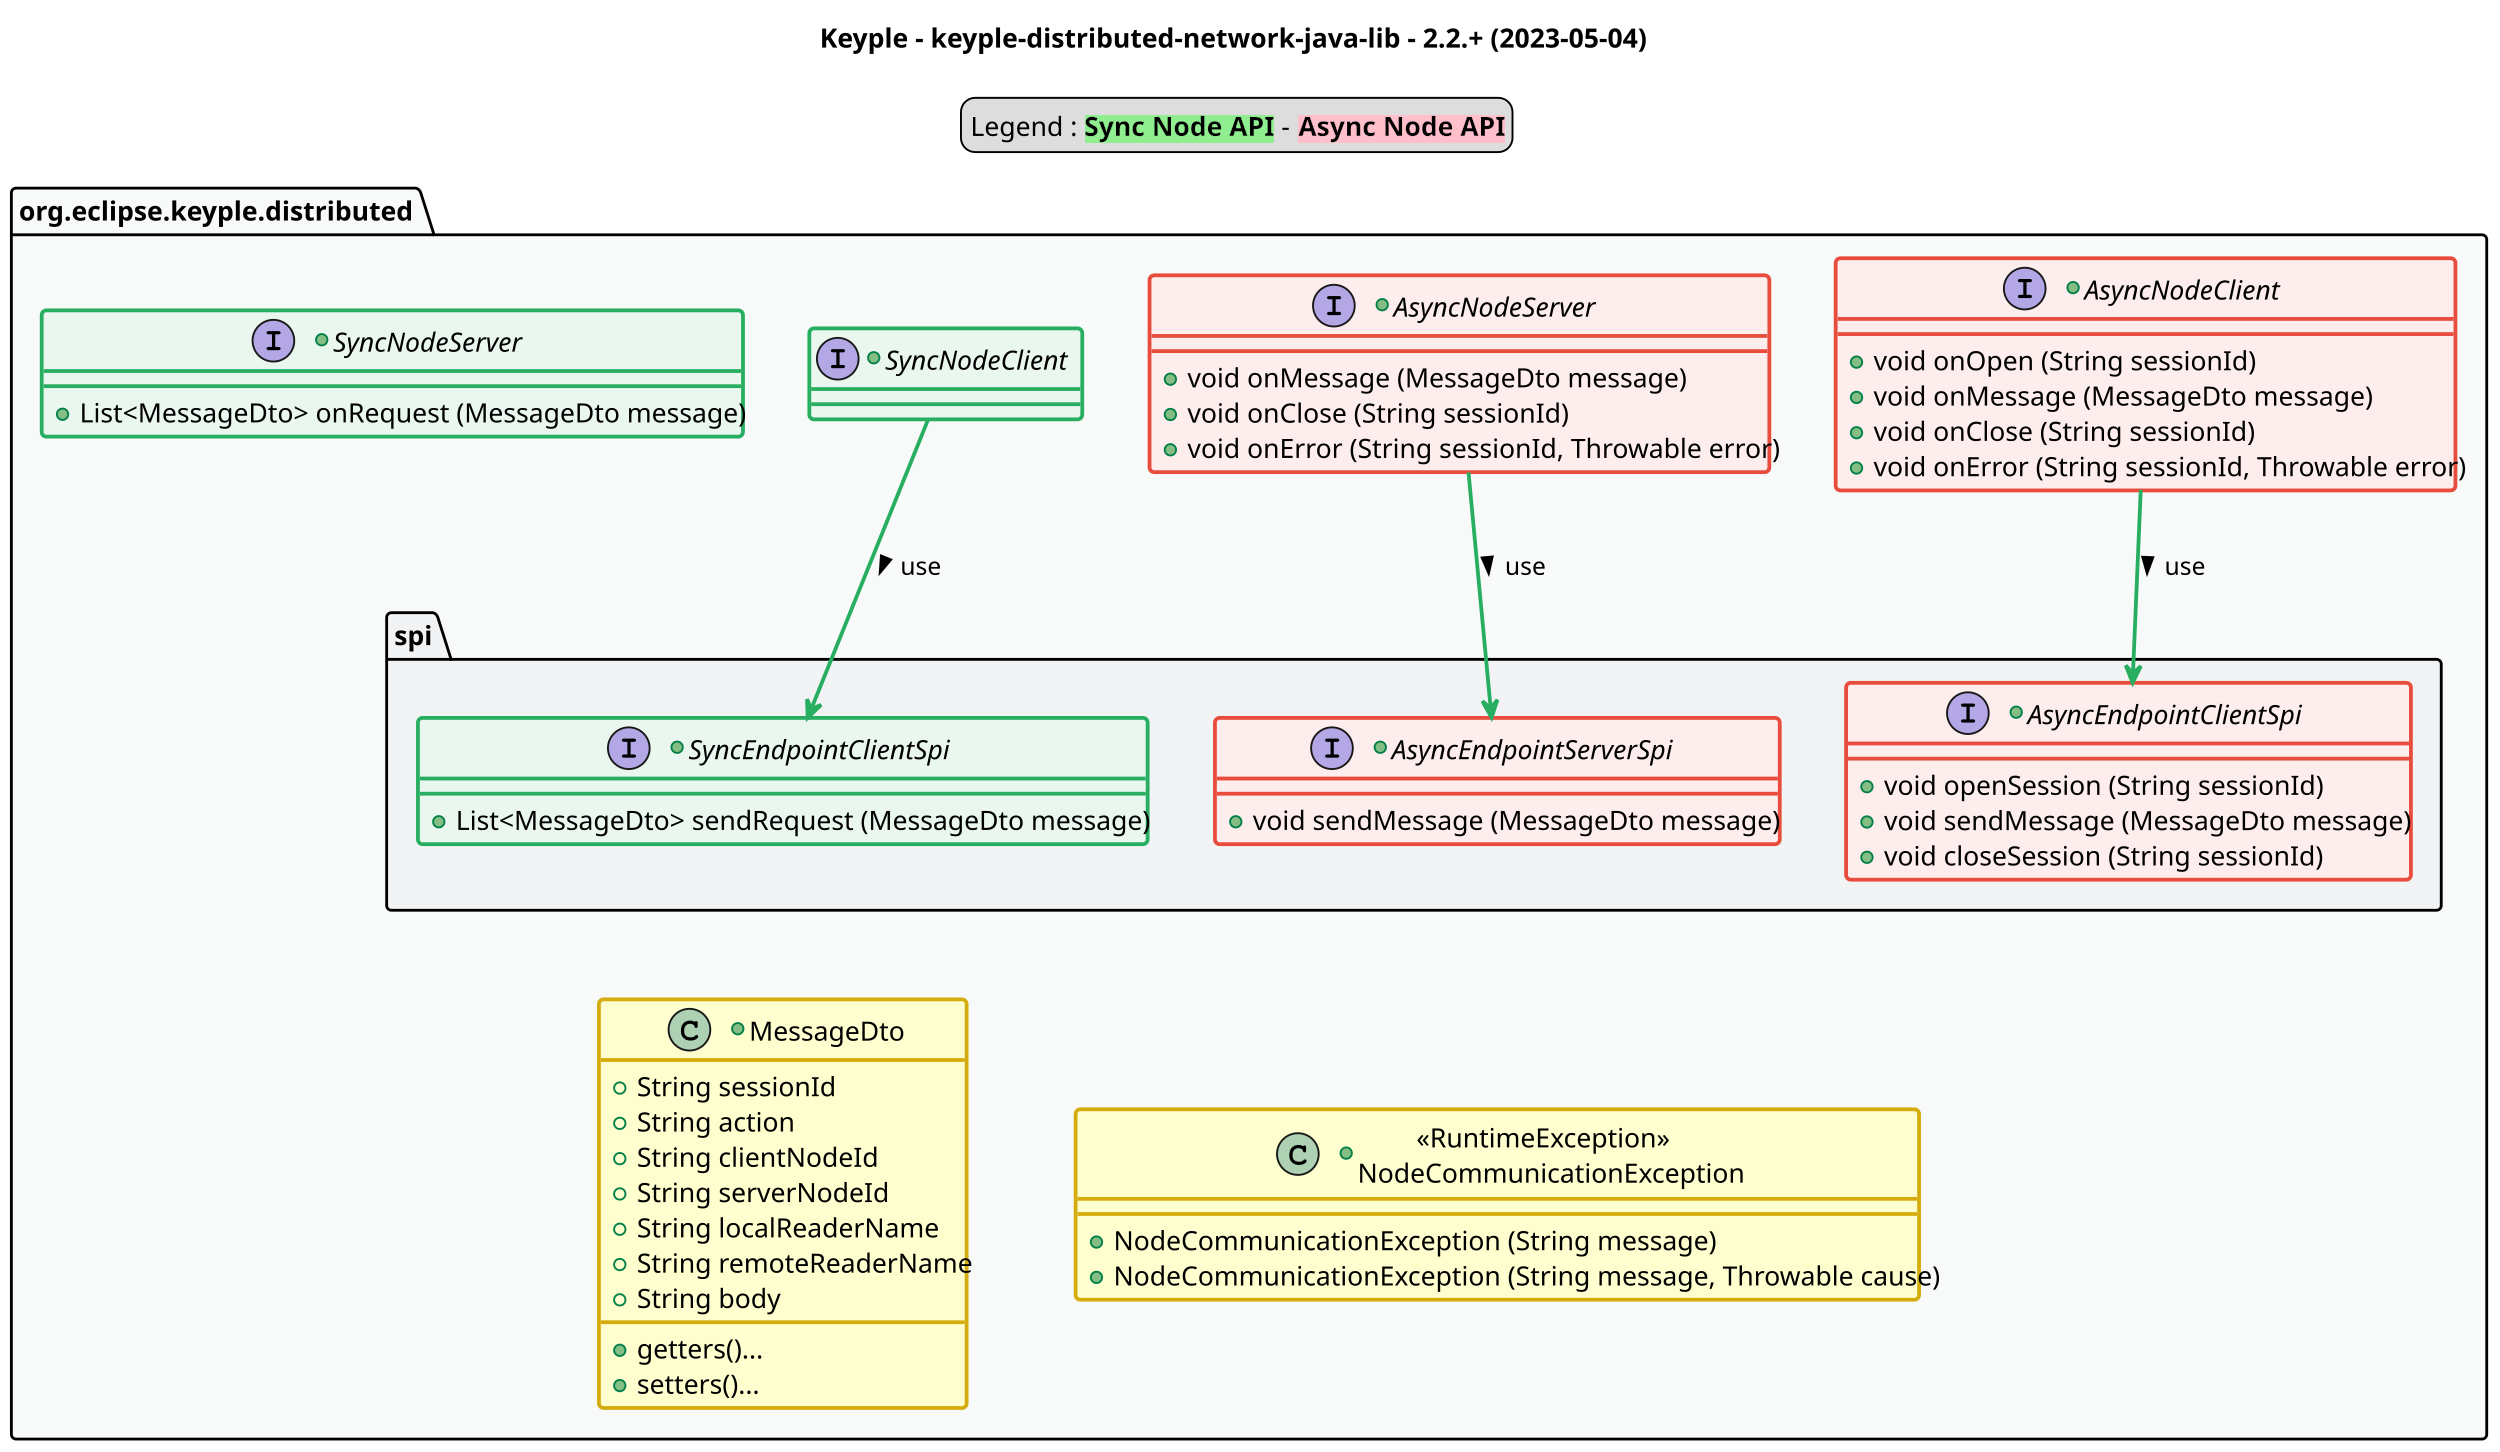
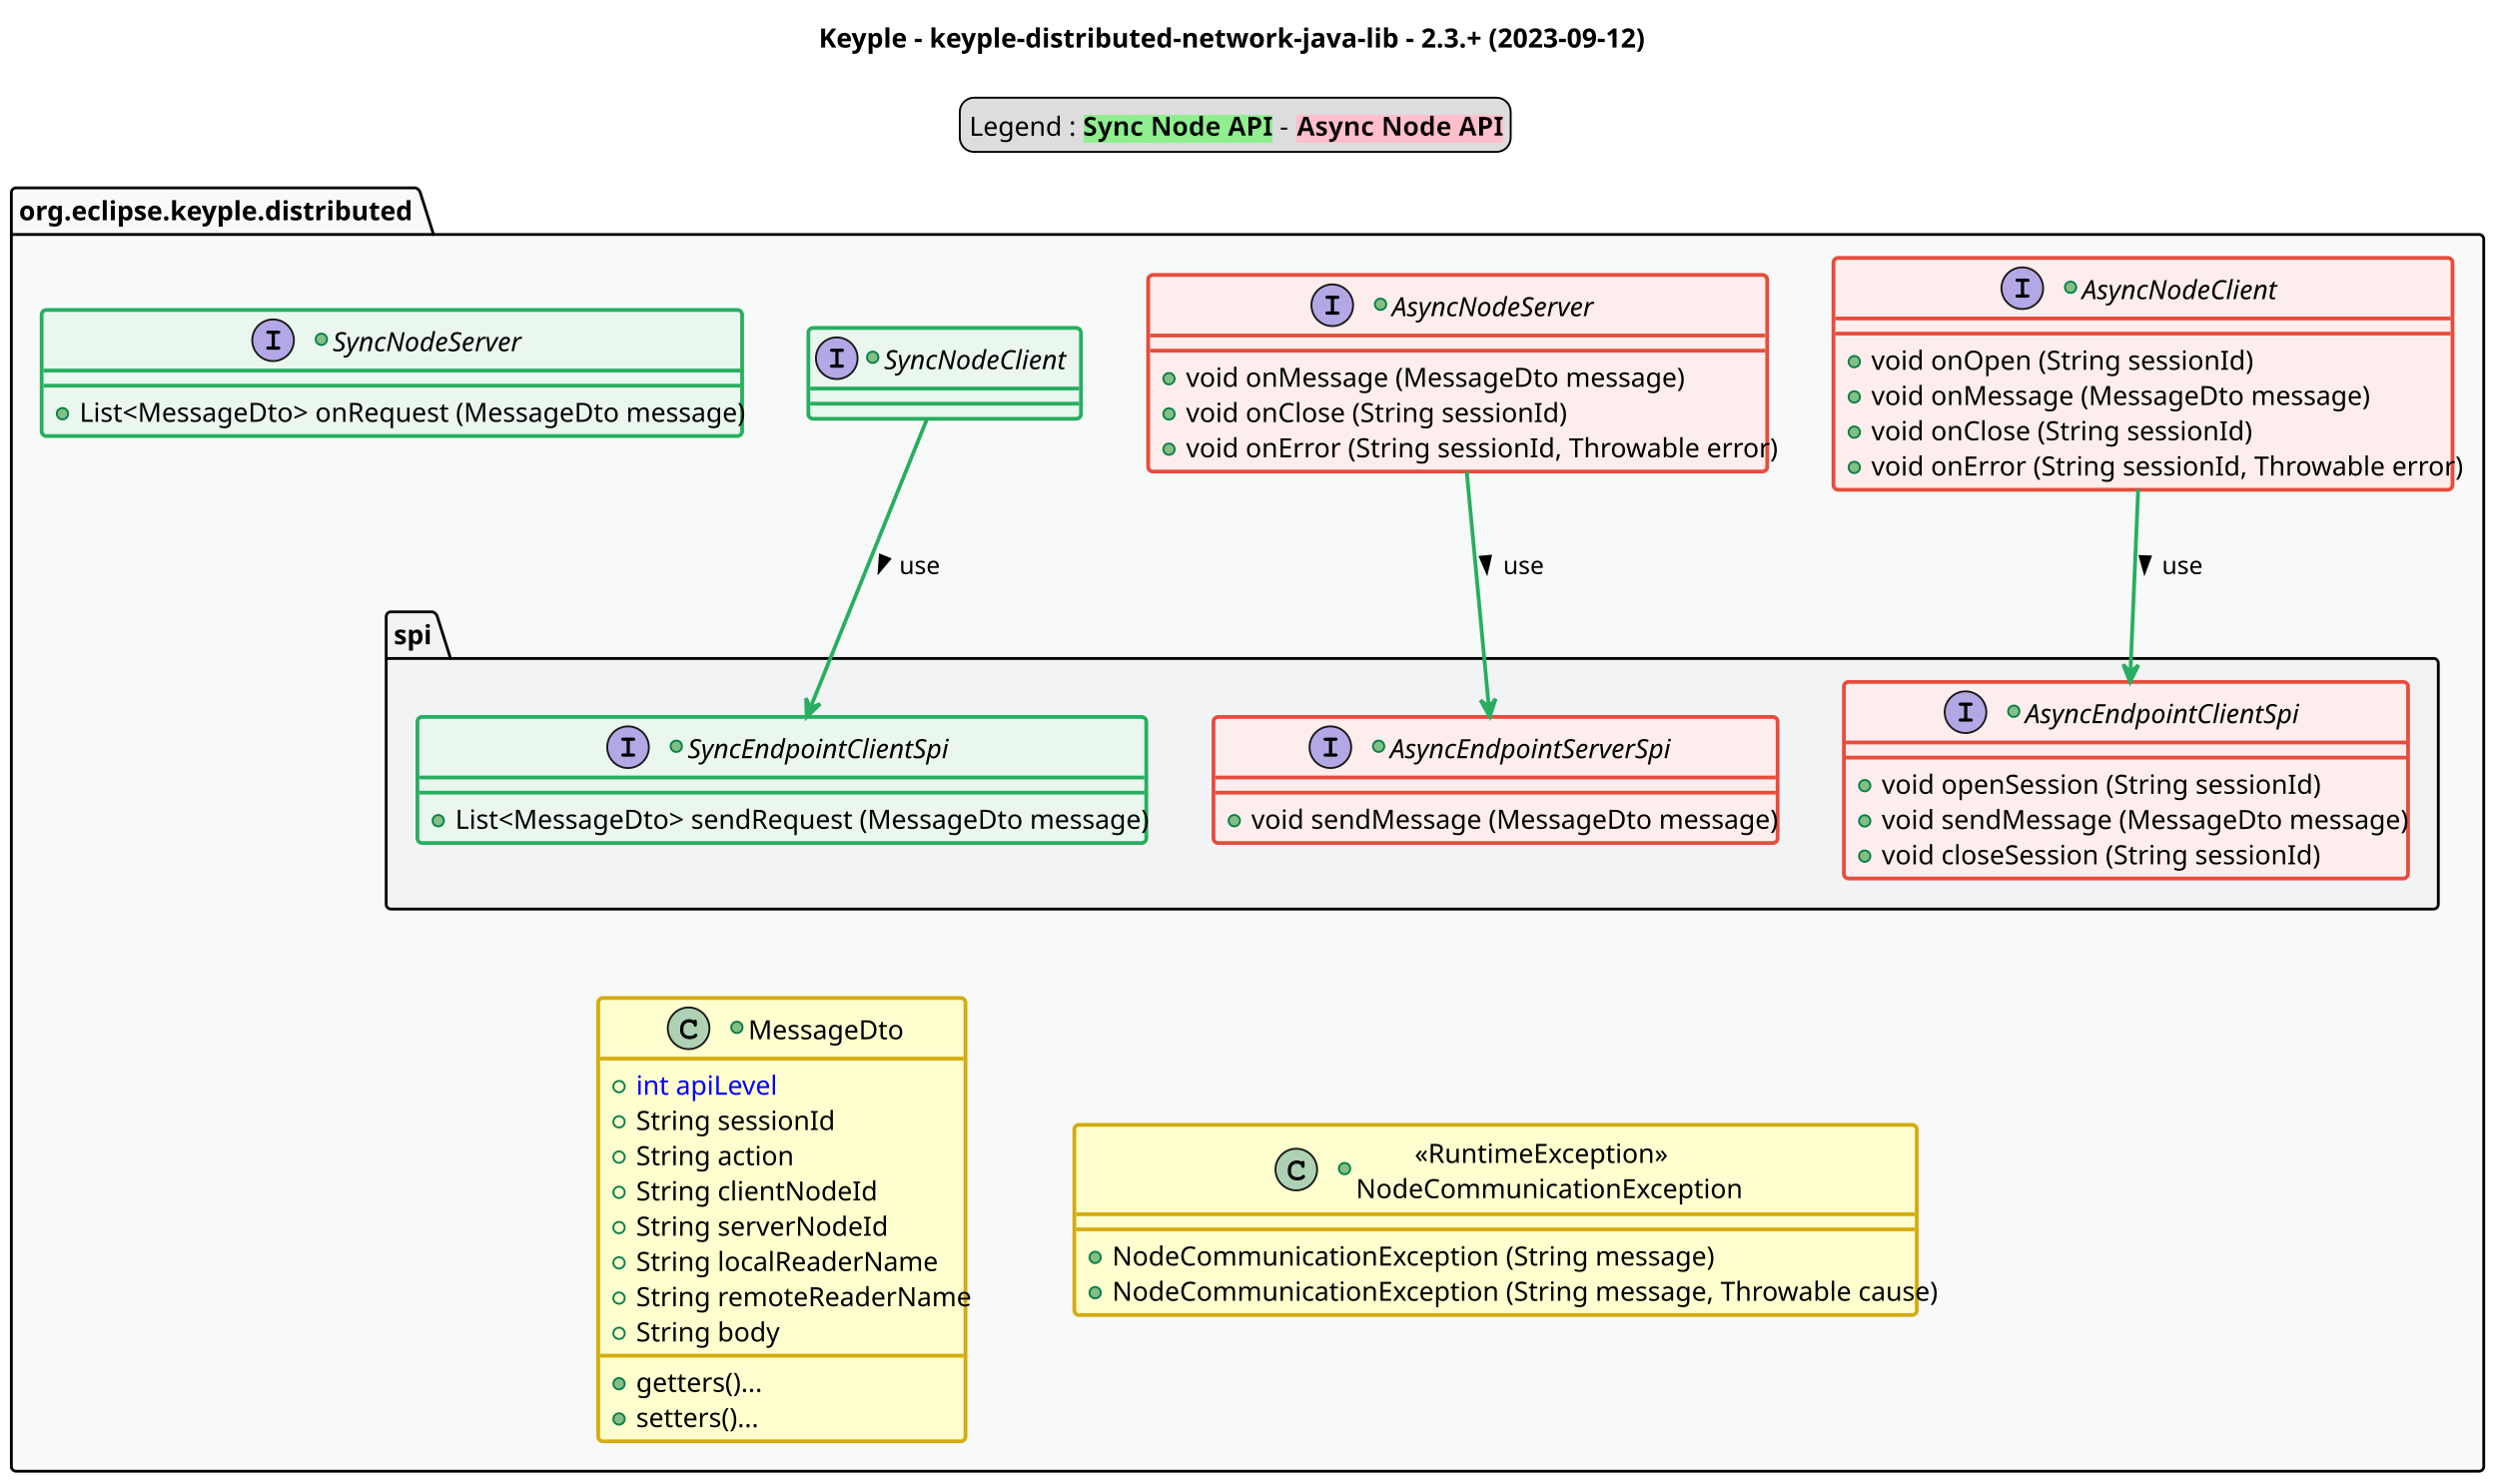
- <svg xmlns="http://www.w3.org/2000/svg" contentStyleType="text/css" height="766px" preserveAspectRatio="none" style="width:1319px;height:766px;background:#FFFFFF;" version="1.1" viewBox="0 0 1319 766" width="1319px" zoomAndPan="magnify">
+ <svg xmlns="http://www.w3.org/2000/svg" contentStyleType="text/css" height="784px" preserveAspectRatio="none" style="width:1319px;height:784px;background:#FFFFFF;" version="1.1" viewBox="0 0 1319 784" width="1319px" zoomAndPan="magnify">
  <defs>
-     <filter height="1" id="bu9b9o046gth80" width="1" x="0" y="0">
+     <filter height="1" id="bwq17q3opwqsu0" width="1" x="0" y="0">
      <feFlood flood-color="#90EE90" result="flood" />
      <feComposite in="SourceGraphic" in2="flood" operator="over" />
    </filter>
-     <filter height="1" id="bu9b9o046gth81" width="1" x="0" y="0">
+     <filter height="1" id="bwq17q3opwqsu1" width="1" x="0" y="0">
      <feFlood flood-color="#FFC0CB" result="flood" />
      <feComposite in="SourceGraphic" in2="flood" operator="over" />
    </filter>
  </defs>
  <g>
-     <text fill="#000000" font-family="sans-serif" font-size="14" font-weight="bold" lengthAdjust="spacing" textLength="440" x="432.5" y="25.107">Keyple - keyple-distributed-network-java-lib - 2.2.+ (2023-05-04)</text>
+     <text fill="#000000" font-family="sans-serif" font-size="14" font-weight="bold" lengthAdjust="spacing" textLength="440" x="432.5" y="25.107">Keyple - keyple-distributed-network-java-lib - 2.3.+ (2023-09-12)</text>
    <rect fill="#DDDDDD" height="28.621" id="_legend" rx="7.5" ry="7.5" style="stroke:#000000;stroke-width:1.0;" width="291" x="507" y="51.621" />
    <text fill="#000000" font-family="sans-serif" font-size="14" lengthAdjust="spacing" textLength="56" x="512" y="71.728">Legend :</text>
-     <text fill="#000000" filter="url(#bu9b9o046gth80)" font-family="sans-serif" font-size="14" font-weight="bold" lengthAdjust="spacing" textLength="100" x="572" y="71.728">Sync Node API</text>
+     <text fill="#000000" filter="url(#bwq17q3opwqsu0)" font-family="sans-serif" font-size="14" font-weight="bold" lengthAdjust="spacing" textLength="100" x="572" y="71.728">Sync Node API</text>
    <text fill="#000000" font-family="sans-serif" font-size="14" lengthAdjust="spacing" textLength="5" x="676" y="71.728">-</text>
-     <text fill="#000000" filter="url(#bu9b9o046gth81)" font-family="sans-serif" font-size="14" font-weight="bold" lengthAdjust="spacing" textLength="108" x="685" y="71.728">Async Node API</text>
+     <text fill="#000000" filter="url(#bwq17q3opwqsu1)" font-family="sans-serif" font-size="14" font-weight="bold" lengthAdjust="spacing" textLength="108" x="685" y="71.728">Async Node API</text>
    <g id="cluster_root">
-       <path d="M8.5,99.256 L219.5,99.256 A3.75,3.75 0 0 1 222,101.756 L229,123.877 L1309.5,123.877 A2.5,2.5 0 0 1 1312,126.377 L1312,756.756 A2.5,2.5 0 0 1 1309.5,759.256 L8.5,759.256 A2.5,2.5 0 0 1 6,756.756 L6,101.756 A2.5,2.5 0 0 1 8.5,99.256 " fill="#F8F9F9" style="stroke:#000000;stroke-width:1.5;" />
+       <path d="M8.5,99.256 L219.5,99.256 A3.75,3.75 0 0 1 222,101.756 L229,123.877 L1309.5,123.877 A2.5,2.5 0 0 1 1312,126.377 L1312,774.756 A2.5,2.5 0 0 1 1309.5,777.256 L8.5,777.256 A2.5,2.5 0 0 1 6,774.756 L6,101.756 A2.5,2.5 0 0 1 8.5,99.256 " fill="#F8F9F9" style="stroke:#000000;stroke-width:1.5;" />
      <line style="stroke:#000000;stroke-width:1.5;" x1="6" x2="229" y1="123.877" y2="123.877" />
      <text fill="#000000" font-family="sans-serif" font-size="14" font-weight="bold" lengthAdjust="spacing" textLength="210" x="10" y="116.363">org.eclipse.keyple.distributed</text>
    </g>
    <g id="cluster_spi">
      <path d="M206.5,323.256 L228.5,323.256 A3.75,3.75 0 0 1 231,325.756 L238,347.877 L1285.5,347.877 A2.5,2.5 0 0 1 1288,350.377 L1288,477.756 A2.5,2.5 0 0 1 1285.5,480.256 L206.5,480.256 A2.5,2.5 0 0 1 204,477.756 L204,325.756 A2.5,2.5 0 0 1 206.5,323.256 " fill="#F2F3F4" style="stroke:#000000;stroke-width:1.5;" />
      <line style="stroke:#000000;stroke-width:1.5;" x1="204" x2="238" y1="347.877" y2="347.877" />
      <text fill="#000000" font-family="sans-serif" font-size="14" font-weight="bold" lengthAdjust="spacing" textLength="21" x="208" y="340.363">spi</text>
    </g>
    <g id="elem_AsyncNodeClient">
      <rect codeLine="59" fill="#FDEDEC" height="122.484" id="AsyncNodeClient" rx="2.5" ry="2.5" style="stroke:#E74C3C;stroke-width:2.0;" width="327" x="968.5" y="136.256" />
      <ellipse cx="1068.25" cy="152.256" fill="#B4A7E5" rx="11" ry="11" style="stroke:#181818;stroke-width:1.0;" />
      <path d="M1069.203,148.897 L1069.203,155.553 L1070.922,155.553 Q1071.531,155.553 1071.797,155.787 Q1072.062,156.022 1072.062,156.412 Q1072.062,156.787 1071.797,157.022 Q1071.531,157.256 1070.922,157.256 L1065.781,157.256 Q1065.172,157.256 1064.906,157.022 Q1064.641,156.787 1064.641,156.397 Q1064.641,156.022 1064.906,155.787 Q1065.172,155.553 1065.781,155.553 L1067.5,155.553 L1067.5,148.897 L1065.781,148.897 Q1065.172,148.897 1064.906,148.662 Q1064.641,148.428 1064.641,148.037 Q1064.641,147.662 1064.906,147.428 Q1065.172,147.193 1065.781,147.193 L1070.922,147.193 Q1071.531,147.193 1071.797,147.428 Q1072.062,147.662 1072.062,148.037 Q1072.062,148.428 1071.797,148.662 Q1071.531,148.897 1070.922,148.897 L1069.203,148.897 Z " fill="#000000" />
      <ellipse cx="1093.75" cy="151.756" fill="#84BE84" rx="3" ry="3" style="stroke:#038048;stroke-width:1.0;" />
      <text fill="#000000" font-family="sans-serif" font-size="14" font-style="italic" lengthAdjust="spacing" textLength="108" x="1099.75" y="158.053">AsyncNodeClient</text>
      <line style="stroke:#E74C3C;stroke-width:2.0;" x1="969.5" x2="1294.5" y1="168.256" y2="168.256" />
      <line style="stroke:#E74C3C;stroke-width:2.0;" x1="969.5" x2="1294.5" y1="176.256" y2="176.256" />
      <ellipse cx="979.5" cy="191.066" fill="#84BE84" rx="3" ry="3" style="stroke:#038048;stroke-width:1.0;" />
      <text fill="#000000" font-family="sans-serif" font-size="14" lengthAdjust="spacing" textLength="195" x="988.5" y="195.363">void onOpen (String sessionId)</text>
      <ellipse cx="979.5" cy="209.688" fill="#84BE84" rx="3" ry="3" style="stroke:#038048;stroke-width:1.0;" />
      <text fill="#000000" font-family="sans-serif" font-size="14" lengthAdjust="spacing" textLength="257" x="988.5" y="213.984">void onMessage (MessageDto message)</text>
      <ellipse cx="979.5" cy="228.309" fill="#84BE84" rx="3" ry="3" style="stroke:#038048;stroke-width:1.0;" />
      <text fill="#000000" font-family="sans-serif" font-size="14" lengthAdjust="spacing" textLength="196" x="988.5" y="232.606">void onClose (String sessionId)</text>
      <ellipse cx="979.5" cy="246.93" fill="#84BE84" rx="3" ry="3" style="stroke:#038048;stroke-width:1.0;" />
      <text fill="#000000" font-family="sans-serif" font-size="14" lengthAdjust="spacing" textLength="301" x="988.5" y="251.227">void onError (String sessionId, Throwable error)</text>
    </g>
    <g id="elem_AsyncNodeServer">
      <rect codeLine="65" fill="#FDEDEC" height="103.863" id="AsyncNodeServer" rx="2.5" ry="2.5" style="stroke:#E74C3C;stroke-width:2.0;" width="327" x="606.5" y="145.256" />
      <ellipse cx="703.75" cy="161.256" fill="#B4A7E5" rx="11" ry="11" style="stroke:#181818;stroke-width:1.0;" />
      <path d="M704.703,157.897 L704.703,164.553 L706.422,164.553 Q707.031,164.553 707.297,164.787 Q707.562,165.022 707.562,165.412 Q707.562,165.787 707.297,166.022 Q707.031,166.256 706.422,166.256 L701.281,166.256 Q700.672,166.256 700.406,166.022 Q700.141,165.787 700.141,165.397 Q700.141,165.022 700.406,164.787 Q700.672,164.553 701.281,164.553 L703,164.553 L703,157.897 L701.281,157.897 Q700.672,157.897 700.406,157.662 Q700.141,157.428 700.141,157.037 Q700.141,156.662 700.406,156.428 Q700.672,156.193 701.281,156.193 L706.422,156.193 Q707.031,156.193 707.297,156.428 Q707.562,156.662 707.562,157.037 Q707.562,157.428 707.297,157.662 Q707.031,157.897 706.422,157.897 L704.703,157.897 Z " fill="#000000" />
      <ellipse cx="729.25" cy="160.756" fill="#84BE84" rx="3" ry="3" style="stroke:#038048;stroke-width:1.0;" />
      <text fill="#000000" font-family="sans-serif" font-size="14" font-style="italic" lengthAdjust="spacing" textLength="113" x="735.25" y="167.053">AsyncNodeServer</text>
      <line style="stroke:#E74C3C;stroke-width:2.0;" x1="607.5" x2="932.5" y1="177.256" y2="177.256" />
      <line style="stroke:#E74C3C;stroke-width:2.0;" x1="607.5" x2="932.5" y1="185.256" y2="185.256" />
      <ellipse cx="617.5" cy="200.066" fill="#84BE84" rx="3" ry="3" style="stroke:#038048;stroke-width:1.0;" />
      <text fill="#000000" font-family="sans-serif" font-size="14" lengthAdjust="spacing" textLength="257" x="626.5" y="204.363">void onMessage (MessageDto message)</text>
      <ellipse cx="617.5" cy="218.688" fill="#84BE84" rx="3" ry="3" style="stroke:#038048;stroke-width:1.0;" />
      <text fill="#000000" font-family="sans-serif" font-size="14" lengthAdjust="spacing" textLength="196" x="626.5" y="222.984">void onClose (String sessionId)</text>
      <ellipse cx="617.5" cy="237.309" fill="#84BE84" rx="3" ry="3" style="stroke:#038048;stroke-width:1.0;" />
      <text fill="#000000" font-family="sans-serif" font-size="14" lengthAdjust="spacing" textLength="301" x="626.5" y="241.606">void onError (String sessionId, Throwable error)</text>
    </g>
    <g id="elem_SyncNodeClient">
      <rect codeLine="70" fill="#E9F7EF" height="48" id="SyncNodeClient" rx="2.5" ry="2.5" style="stroke:#27AE60;stroke-width:2.0;" width="144" x="427" y="173.256" />
      <ellipse cx="442" cy="189.256" fill="#B4A7E5" rx="11" ry="11" style="stroke:#181818;stroke-width:1.0;" />
      <path d="M442.953,185.897 L442.953,192.553 L444.672,192.553 Q445.281,192.553 445.547,192.787 Q445.812,193.022 445.812,193.412 Q445.812,193.787 445.547,194.022 Q445.281,194.256 444.672,194.256 L439.531,194.256 Q438.922,194.256 438.656,194.022 Q438.391,193.787 438.391,193.397 Q438.391,193.022 438.656,192.787 Q438.922,192.553 439.531,192.553 L441.25,192.553 L441.25,185.897 L439.531,185.897 Q438.922,185.897 438.656,185.662 Q438.391,185.428 438.391,185.037 Q438.391,184.662 438.656,184.428 Q438.922,184.193 439.531,184.193 L444.672,184.193 Q445.281,184.193 445.547,184.428 Q445.812,184.662 445.812,185.037 Q445.812,185.428 445.547,185.662 Q445.281,185.897 444.672,185.897 L442.953,185.897 Z " fill="#000000" />
      <ellipse cx="461" cy="188.756" fill="#84BE84" rx="3" ry="3" style="stroke:#038048;stroke-width:1.0;" />
      <text fill="#000000" font-family="sans-serif" font-size="14" font-style="italic" lengthAdjust="spacing" textLength="101" x="467" y="195.053">SyncNodeClient</text>
      <line style="stroke:#27AE60;stroke-width:2.0;" x1="428" x2="570" y1="205.256" y2="205.256" />
      <line style="stroke:#27AE60;stroke-width:2.0;" x1="428" x2="570" y1="213.256" y2="213.256" />
    </g>
    <g id="elem_SyncNodeServer">
      <rect codeLine="72" fill="#E9F7EF" height="66.621" id="SyncNodeServer" rx="2.5" ry="2.5" style="stroke:#27AE60;stroke-width:2.0;" width="370" x="22" y="163.756" />
      <ellipse cx="144.25" cy="179.756" fill="#B4A7E5" rx="11" ry="11" style="stroke:#181818;stroke-width:1.0;" />
      <path d="M145.203,176.397 L145.203,183.053 L146.922,183.053 Q147.531,183.053 147.797,183.287 Q148.062,183.522 148.062,183.912 Q148.062,184.287 147.797,184.522 Q147.531,184.756 146.922,184.756 L141.781,184.756 Q141.172,184.756 140.906,184.522 Q140.641,184.287 140.641,183.897 Q140.641,183.522 140.906,183.287 Q141.172,183.053 141.781,183.053 L143.5,183.053 L143.5,176.397 L141.781,176.397 Q141.172,176.397 140.906,176.162 Q140.641,175.928 140.641,175.537 Q140.641,175.162 140.906,174.928 Q141.172,174.693 141.781,174.693 L146.922,174.693 Q147.531,174.693 147.797,174.928 Q148.062,175.162 148.062,175.537 Q148.062,175.928 147.797,176.162 Q147.531,176.397 146.922,176.397 L145.203,176.397 Z " fill="#000000" />
      <ellipse cx="169.75" cy="179.256" fill="#84BE84" rx="3" ry="3" style="stroke:#038048;stroke-width:1.0;" />
      <text fill="#000000" font-family="sans-serif" font-size="14" font-style="italic" lengthAdjust="spacing" textLength="106" x="175.75" y="185.553">SyncNodeServer</text>
      <line style="stroke:#27AE60;stroke-width:2.0;" x1="23" x2="391" y1="195.756" y2="195.756" />
      <line style="stroke:#27AE60;stroke-width:2.0;" x1="23" x2="391" y1="203.756" y2="203.756" />
      <ellipse cx="33" cy="218.566" fill="#84BE84" rx="3" ry="3" style="stroke:#038048;stroke-width:1.0;" />
      <text fill="#000000" font-family="sans-serif" font-size="14" lengthAdjust="spacing" textLength="344" x="42" y="222.863">List&lt;MessageDto&gt; onRequest (MessageDto message)</text>
    </g>
    <g id="elem_MessageDto">
-       <rect codeLine="90" fill="#FEFECE" height="215.59" id="MessageDto" rx="2.5" ry="2.5" style="stroke:#D4AC0D;stroke-width:2.0;" width="194" x="316" y="527.256" />
+       <rect codeLine="90" fill="#FEFECE" height="234.211" id="MessageDto" rx="2.5" ry="2.5" style="stroke:#D4AC0D;stroke-width:2.0;" width="194" x="316" y="527.256" />
      <ellipse cx="363.75" cy="543.256" fill="#ADD1B2" rx="11" ry="11" style="stroke:#181818;stroke-width:1.0;" />
      <path d="M366.516,539.131 Q366.672,538.912 366.859,538.803 Q367.047,538.693 367.266,538.693 Q367.641,538.693 367.875,538.959 Q368.109,539.209 368.109,539.818 L368.109,541.271 Q368.109,541.881 367.875,542.146 Q367.641,542.412 367.266,542.412 Q366.922,542.412 366.719,542.209 Q366.516,542.021 366.406,541.506 Q366.359,541.146 366.172,540.959 Q365.844,540.584 365.234,540.365 Q364.625,540.146 364,540.146 Q363.234,540.146 362.594,540.475 Q361.969,540.803 361.469,541.553 Q360.984,542.303 360.984,543.334 L360.984,544.428 Q360.984,545.662 361.875,546.49 Q362.766,547.303 364.359,547.303 Q365.297,547.303 365.953,547.053 Q366.344,546.896 366.766,546.459 Q367.031,546.193 367.172,546.115 Q367.328,546.037 367.531,546.037 Q367.859,546.037 368.109,546.303 Q368.375,546.553 368.375,546.896 Q368.375,547.24 368.031,547.646 Q367.531,548.225 366.734,548.553 Q365.656,549.006 364.359,549.006 Q362.844,549.006 361.641,548.381 Q360.656,547.881 359.969,546.818 Q359.281,545.74 359.281,544.459 L359.281,543.303 Q359.281,541.975 359.891,540.834 Q360.516,539.678 361.609,539.068 Q362.703,538.443 363.938,538.443 Q364.672,538.443 365.312,538.615 Q365.969,538.771 366.516,539.131 Z " fill="#000000" />
      <ellipse cx="389.25" cy="542.756" fill="#84BE84" rx="3" ry="3" style="stroke:#038048;stroke-width:1.0;" />
      <text fill="#000000" font-family="sans-serif" font-size="14" lengthAdjust="spacing" textLength="79" x="395.25" y="549.053">MessageDto</text>
      <line style="stroke:#D4AC0D;stroke-width:2.0;" x1="317" x2="509" y1="559.256" y2="559.256" />
      <ellipse cx="327" cy="574.066" fill="none" rx="3" ry="3" style="stroke:#038048;stroke-width:1.0;" />
-       <text fill="#000000" font-family="sans-serif" font-size="14" lengthAdjust="spacing" textLength="100" x="336" y="578.363">String sessionId</text>
+       <text fill="#0000FF" font-family="sans-serif" font-size="14" lengthAdjust="spacing" textLength="72" x="336" y="578.363">int apiLevel</text>
      <ellipse cx="327" cy="592.688" fill="none" rx="3" ry="3" style="stroke:#038048;stroke-width:1.0;" />
-       <text fill="#000000" font-family="sans-serif" font-size="14" lengthAdjust="spacing" textLength="79" x="336" y="596.984">String action</text>
+       <text fill="#000000" font-family="sans-serif" font-size="14" lengthAdjust="spacing" textLength="100" x="336" y="596.984">String sessionId</text>
      <ellipse cx="327" cy="611.309" fill="none" rx="3" ry="3" style="stroke:#038048;stroke-width:1.0;" />
-       <text fill="#000000" font-family="sans-serif" font-size="14" lengthAdjust="spacing" textLength="118" x="336" y="615.606">String clientNodeId</text>
+       <text fill="#000000" font-family="sans-serif" font-size="14" lengthAdjust="spacing" textLength="79" x="336" y="615.606">String action</text>
      <ellipse cx="327" cy="629.93" fill="none" rx="3" ry="3" style="stroke:#038048;stroke-width:1.0;" />
-       <text fill="#000000" font-family="sans-serif" font-size="14" lengthAdjust="spacing" textLength="125" x="336" y="634.227">String serverNodeId</text>
+       <text fill="#000000" font-family="sans-serif" font-size="14" lengthAdjust="spacing" textLength="118" x="336" y="634.227">String clientNodeId</text>
      <ellipse cx="327" cy="648.551" fill="none" rx="3" ry="3" style="stroke:#038048;stroke-width:1.0;" />
-       <text fill="#000000" font-family="sans-serif" font-size="14" lengthAdjust="spacing" textLength="153" x="336" y="652.848">String localReaderName</text>
+       <text fill="#000000" font-family="sans-serif" font-size="14" lengthAdjust="spacing" textLength="125" x="336" y="652.848">String serverNodeId</text>
      <ellipse cx="327" cy="667.172" fill="none" rx="3" ry="3" style="stroke:#038048;stroke-width:1.0;" />
-       <text fill="#000000" font-family="sans-serif" font-size="14" lengthAdjust="spacing" textLength="168" x="336" y="671.469">String remoteReaderName</text>
+       <text fill="#000000" font-family="sans-serif" font-size="14" lengthAdjust="spacing" textLength="153" x="336" y="671.469">String localReaderName</text>
      <ellipse cx="327" cy="685.793" fill="none" rx="3" ry="3" style="stroke:#038048;stroke-width:1.0;" />
-       <text fill="#000000" font-family="sans-serif" font-size="14" lengthAdjust="spacing" textLength="72" x="336" y="690.09">String body</text>
-       <line style="stroke:#D4AC0D;stroke-width:2.0;" x1="317" x2="509" y1="697.604" y2="697.604" />
-       <ellipse cx="327" cy="712.414" fill="#84BE84" rx="3" ry="3" style="stroke:#038048;stroke-width:1.0;" />
-       <text fill="#000000" font-family="sans-serif" font-size="14" lengthAdjust="spacing" textLength="66" x="336" y="716.711">getters()...</text>
+       <text fill="#000000" font-family="sans-serif" font-size="14" lengthAdjust="spacing" textLength="168" x="336" y="690.09">String remoteReaderName</text>
+       <ellipse cx="327" cy="704.414" fill="none" rx="3" ry="3" style="stroke:#038048;stroke-width:1.0;" />
+       <text fill="#000000" font-family="sans-serif" font-size="14" lengthAdjust="spacing" textLength="72" x="336" y="708.711">String body</text>
+       <line style="stroke:#D4AC0D;stroke-width:2.0;" x1="317" x2="509" y1="716.225" y2="716.225" />
      <ellipse cx="327" cy="731.035" fill="#84BE84" rx="3" ry="3" style="stroke:#038048;stroke-width:1.0;" />
-       <text fill="#000000" font-family="sans-serif" font-size="14" lengthAdjust="spacing" textLength="65" x="336" y="735.332">setters()...</text>
+       <text fill="#000000" font-family="sans-serif" font-size="14" lengthAdjust="spacing" textLength="66" x="336" y="735.332">getters()...</text>
+       <ellipse cx="327" cy="749.656" fill="#84BE84" rx="3" ry="3" style="stroke:#038048;stroke-width:1.0;" />
+       <text fill="#000000" font-family="sans-serif" font-size="14" lengthAdjust="spacing" textLength="65" x="336" y="753.953">setters()...</text>
    </g>
    <g id="elem_NodeCommunicationException">
-       <rect codeLine="102" fill="#FEFECE" height="100.484" id="NodeCommunicationException" rx="2.5" ry="2.5" style="stroke:#D4AC0D;stroke-width:2.0;" width="445" x="567.5" y="585.256" />
-       <ellipse cx="684.75" cy="608.877" fill="#ADD1B2" rx="11" ry="11" style="stroke:#181818;stroke-width:1.0;" />
-       <path d="M687.516,604.752 Q687.672,604.533 687.859,604.424 Q688.047,604.314 688.266,604.314 Q688.641,604.314 688.875,604.58 Q689.109,604.83 689.109,605.439 L689.109,606.893 Q689.109,607.502 688.875,607.768 Q688.641,608.033 688.266,608.033 Q687.922,608.033 687.719,607.83 Q687.516,607.643 687.406,607.127 Q687.359,606.768 687.172,606.58 Q686.844,606.205 686.234,605.986 Q685.625,605.768 685,605.768 Q684.234,605.768 683.594,606.096 Q682.969,606.424 682.469,607.174 Q681.984,607.924 681.984,608.955 L681.984,610.049 Q681.984,611.283 682.875,612.111 Q683.766,612.924 685.359,612.924 Q686.297,612.924 686.953,612.674 Q687.344,612.518 687.766,612.08 Q688.031,611.814 688.172,611.736 Q688.328,611.658 688.531,611.658 Q688.859,611.658 689.109,611.924 Q689.375,612.174 689.375,612.518 Q689.375,612.861 689.031,613.268 Q688.531,613.846 687.734,614.174 Q686.656,614.627 685.359,614.627 Q683.844,614.627 682.641,614.002 Q681.656,613.502 680.969,612.439 Q680.281,611.361 680.281,610.08 L680.281,608.924 Q680.281,607.596 680.891,606.455 Q681.516,605.299 682.609,604.689 Q683.703,604.064 684.938,604.064 Q685.672,604.064 686.312,604.236 Q686.969,604.393 687.516,604.752 Z " fill="#000000" />
-       <ellipse cx="710.25" cy="608.377" fill="#84BE84" rx="3" ry="3" style="stroke:#038048;stroke-width:1.0;" />
-       <text fill="#000000" font-family="sans-serif" font-size="14" lengthAdjust="spacing" textLength="129" x="747.25" y="605.363">«RuntimeException»</text>
-       <text fill="#000000" font-family="sans-serif" font-size="14" lengthAdjust="spacing" textLength="191" x="716.25" y="623.984">NodeCommunicationException</text>
-       <line style="stroke:#D4AC0D;stroke-width:2.0;" x1="568.5" x2="1011.5" y1="632.498" y2="632.498" />
-       <line style="stroke:#D4AC0D;stroke-width:2.0;" x1="568.5" x2="1011.5" y1="640.498" y2="640.498" />
-       <ellipse cx="578.5" cy="655.309" fill="#84BE84" rx="3" ry="3" style="stroke:#038048;stroke-width:1.0;" />
-       <text fill="#000000" font-family="sans-serif" font-size="14" lengthAdjust="spacing" textLength="303" x="587.5" y="659.606">NodeCommunicationException (String message)</text>
-       <ellipse cx="578.5" cy="673.93" fill="#84BE84" rx="3" ry="3" style="stroke:#038048;stroke-width:1.0;" />
-       <text fill="#000000" font-family="sans-serif" font-size="14" lengthAdjust="spacing" textLength="419" x="587.5" y="678.227">NodeCommunicationException (String message, Throwable cause)</text>
+       <rect codeLine="103" fill="#FEFECE" height="100.484" id="NodeCommunicationException" rx="2.5" ry="2.5" style="stroke:#D4AC0D;stroke-width:2.0;" width="445" x="567.5" y="594.256" />
+       <ellipse cx="684.75" cy="617.877" fill="#ADD1B2" rx="11" ry="11" style="stroke:#181818;stroke-width:1.0;" />
+       <path d="M687.516,613.752 Q687.672,613.533 687.859,613.424 Q688.047,613.314 688.266,613.314 Q688.641,613.314 688.875,613.58 Q689.109,613.83 689.109,614.439 L689.109,615.893 Q689.109,616.502 688.875,616.768 Q688.641,617.033 688.266,617.033 Q687.922,617.033 687.719,616.83 Q687.516,616.643 687.406,616.127 Q687.359,615.768 687.172,615.58 Q686.844,615.205 686.234,614.986 Q685.625,614.768 685,614.768 Q684.234,614.768 683.594,615.096 Q682.969,615.424 682.469,616.174 Q681.984,616.924 681.984,617.955 L681.984,619.049 Q681.984,620.283 682.875,621.111 Q683.766,621.924 685.359,621.924 Q686.297,621.924 686.953,621.674 Q687.344,621.518 687.766,621.08 Q688.031,620.814 688.172,620.736 Q688.328,620.658 688.531,620.658 Q688.859,620.658 689.109,620.924 Q689.375,621.174 689.375,621.518 Q689.375,621.861 689.031,622.268 Q688.531,622.846 687.734,623.174 Q686.656,623.627 685.359,623.627 Q683.844,623.627 682.641,623.002 Q681.656,622.502 680.969,621.439 Q680.281,620.361 680.281,619.08 L680.281,617.924 Q680.281,616.596 680.891,615.455 Q681.516,614.299 682.609,613.689 Q683.703,613.064 684.938,613.064 Q685.672,613.064 686.312,613.236 Q686.969,613.393 687.516,613.752 Z " fill="#000000" />
+       <ellipse cx="710.25" cy="617.377" fill="#84BE84" rx="3" ry="3" style="stroke:#038048;stroke-width:1.0;" />
+       <text fill="#000000" font-family="sans-serif" font-size="14" lengthAdjust="spacing" textLength="129" x="747.25" y="614.363">«RuntimeException»</text>
+       <text fill="#000000" font-family="sans-serif" font-size="14" lengthAdjust="spacing" textLength="191" x="716.25" y="632.984">NodeCommunicationException</text>
+       <line style="stroke:#D4AC0D;stroke-width:2.0;" x1="568.5" x2="1011.5" y1="641.498" y2="641.498" />
+       <line style="stroke:#D4AC0D;stroke-width:2.0;" x1="568.5" x2="1011.5" y1="649.498" y2="649.498" />
+       <ellipse cx="578.5" cy="664.309" fill="#84BE84" rx="3" ry="3" style="stroke:#038048;stroke-width:1.0;" />
+       <text fill="#000000" font-family="sans-serif" font-size="14" lengthAdjust="spacing" textLength="303" x="587.5" y="668.606">NodeCommunicationException (String message)</text>
+       <ellipse cx="578.5" cy="682.93" fill="#84BE84" rx="3" ry="3" style="stroke:#038048;stroke-width:1.0;" />
+       <text fill="#000000" font-family="sans-serif" font-size="14" lengthAdjust="spacing" textLength="419" x="587.5" y="687.227">NodeCommunicationException (String message, Throwable cause)</text>
    </g>
    <g id="elem_AsyncEndpointClientSpi">
      <rect codeLine="77" fill="#FDEDEC" height="103.863" id="AsyncEndpointClientSpi" rx="2.5" ry="2.5" style="stroke:#E74C3C;stroke-width:2.0;" width="298" x="974" y="360.256" />
      <ellipse cx="1038.25" cy="376.256" fill="#B4A7E5" rx="11" ry="11" style="stroke:#181818;stroke-width:1.0;" />
      <path d="M1039.203,372.897 L1039.203,379.553 L1040.922,379.553 Q1041.531,379.553 1041.797,379.787 Q1042.062,380.022 1042.062,380.412 Q1042.062,380.787 1041.797,381.022 Q1041.531,381.256 1040.922,381.256 L1035.781,381.256 Q1035.172,381.256 1034.906,381.022 Q1034.641,380.787 1034.641,380.397 Q1034.641,380.022 1034.906,379.787 Q1035.172,379.553 1035.781,379.553 L1037.5,379.553 L1037.5,372.897 L1035.781,372.897 Q1035.172,372.897 1034.906,372.662 Q1034.641,372.428 1034.641,372.037 Q1034.641,371.662 1034.906,371.428 Q1035.172,371.193 1035.781,371.193 L1040.922,371.193 Q1041.531,371.193 1041.797,371.428 Q1042.062,371.662 1042.062,372.037 Q1042.062,372.428 1041.797,372.662 Q1041.531,372.897 1040.922,372.897 L1039.203,372.897 Z " fill="#000000" />
      <ellipse cx="1063.75" cy="375.756" fill="#84BE84" rx="3" ry="3" style="stroke:#038048;stroke-width:1.0;" />
      <text fill="#000000" font-family="sans-serif" font-size="14" font-style="italic" lengthAdjust="spacing" textLength="150" x="1069.75" y="382.053">AsyncEndpointClientSpi</text>
      <line style="stroke:#E74C3C;stroke-width:2.0;" x1="975" x2="1271" y1="392.256" y2="392.256" />
      <line style="stroke:#E74C3C;stroke-width:2.0;" x1="975" x2="1271" y1="400.256" y2="400.256" />
      <ellipse cx="985" cy="415.066" fill="#84BE84" rx="3" ry="3" style="stroke:#038048;stroke-width:1.0;" />
      <text fill="#000000" font-family="sans-serif" font-size="14" lengthAdjust="spacing" textLength="226" x="994" y="419.363">void openSession (String sessionId)</text>
      <ellipse cx="985" cy="433.688" fill="#84BE84" rx="3" ry="3" style="stroke:#038048;stroke-width:1.0;" />
      <text fill="#000000" font-family="sans-serif" font-size="14" lengthAdjust="spacing" textLength="272" x="994" y="437.984">void sendMessage (MessageDto message)</text>
      <ellipse cx="985" cy="452.309" fill="#84BE84" rx="3" ry="3" style="stroke:#038048;stroke-width:1.0;" />
      <text fill="#000000" font-family="sans-serif" font-size="14" lengthAdjust="spacing" textLength="227" x="994" y="456.606">void closeSession (String sessionId)</text>
    </g>
    <g id="elem_AsyncEndpointServerSpi">
      <rect codeLine="82" fill="#FDEDEC" height="66.621" id="AsyncEndpointServerSpi" rx="2.5" ry="2.5" style="stroke:#E74C3C;stroke-width:2.0;" width="298" x="641" y="378.756" />
      <ellipse cx="702.75" cy="394.756" fill="#B4A7E5" rx="11" ry="11" style="stroke:#181818;stroke-width:1.0;" />
      <path d="M703.703,391.397 L703.703,398.053 L705.422,398.053 Q706.031,398.053 706.297,398.287 Q706.562,398.522 706.562,398.912 Q706.562,399.287 706.297,399.522 Q706.031,399.756 705.422,399.756 L700.281,399.756 Q699.672,399.756 699.406,399.522 Q699.141,399.287 699.141,398.897 Q699.141,398.522 699.406,398.287 Q699.672,398.053 700.281,398.053 L702,398.053 L702,391.397 L700.281,391.397 Q699.672,391.397 699.406,391.162 Q699.141,390.928 699.141,390.537 Q699.141,390.162 699.406,389.928 Q699.672,389.693 700.281,389.693 L705.422,389.693 Q706.031,389.693 706.297,389.928 Q706.562,390.162 706.562,390.537 Q706.562,390.928 706.297,391.162 Q706.031,391.397 705.422,391.397 L703.703,391.397 Z " fill="#000000" />
      <ellipse cx="728.25" cy="394.256" fill="#84BE84" rx="3" ry="3" style="stroke:#038048;stroke-width:1.0;" />
      <text fill="#000000" font-family="sans-serif" font-size="14" font-style="italic" lengthAdjust="spacing" textLength="155" x="734.25" y="400.553">AsyncEndpointServerSpi</text>
      <line style="stroke:#E74C3C;stroke-width:2.0;" x1="642" x2="938" y1="410.756" y2="410.756" />
      <line style="stroke:#E74C3C;stroke-width:2.0;" x1="642" x2="938" y1="418.756" y2="418.756" />
      <ellipse cx="652" cy="433.566" fill="#84BE84" rx="3" ry="3" style="stroke:#038048;stroke-width:1.0;" />
      <text fill="#000000" font-family="sans-serif" font-size="14" lengthAdjust="spacing" textLength="272" x="661" y="437.863">void sendMessage (MessageDto message)</text>
    </g>
    <g id="elem_SyncEndpointClientSpi">
      <rect codeLine="85" fill="#E9F7EF" height="66.621" id="SyncEndpointClientSpi" rx="2.5" ry="2.5" style="stroke:#27AE60;stroke-width:2.0;" width="385" x="220.5" y="378.756" />
      <ellipse cx="331.75" cy="394.756" fill="#B4A7E5" rx="11" ry="11" style="stroke:#181818;stroke-width:1.0;" />
      <path d="M332.703,391.397 L332.703,398.053 L334.422,398.053 Q335.031,398.053 335.297,398.287 Q335.562,398.522 335.562,398.912 Q335.562,399.287 335.297,399.522 Q335.031,399.756 334.422,399.756 L329.281,399.756 Q328.672,399.756 328.406,399.522 Q328.141,399.287 328.141,398.897 Q328.141,398.522 328.406,398.287 Q328.672,398.053 329.281,398.053 L331,398.053 L331,391.397 L329.281,391.397 Q328.672,391.397 328.406,391.162 Q328.141,390.928 328.141,390.537 Q328.141,390.162 328.406,389.928 Q328.672,389.693 329.281,389.693 L334.422,389.693 Q335.031,389.693 335.297,389.928 Q335.562,390.162 335.562,390.537 Q335.562,390.928 335.297,391.162 Q335.031,391.397 334.422,391.397 L332.703,391.397 Z " fill="#000000" />
      <ellipse cx="357.25" cy="394.256" fill="#84BE84" rx="3" ry="3" style="stroke:#038048;stroke-width:1.0;" />
      <text fill="#000000" font-family="sans-serif" font-size="14" font-style="italic" lengthAdjust="spacing" textLength="143" x="363.25" y="400.553">SyncEndpointClientSpi</text>
      <line style="stroke:#27AE60;stroke-width:2.0;" x1="221.5" x2="604.5" y1="410.756" y2="410.756" />
      <line style="stroke:#27AE60;stroke-width:2.0;" x1="221.5" x2="604.5" y1="418.756" y2="418.756" />
      <ellipse cx="231.5" cy="433.566" fill="#84BE84" rx="3" ry="3" style="stroke:#038048;stroke-width:1.0;" />
      <text fill="#000000" font-family="sans-serif" font-size="14" lengthAdjust="spacing" textLength="359" x="240.5" y="437.863">List&lt;MessageDto&gt; sendRequest (MessageDto message)</text>
    </g>
    <g id="link_SyncNodeClient_SyncEndpointClientSpi">
-       <path codeLine="109" d="M489.633,221.456 C474.806,258.179 445.794,330.033 428.031,374.029 " fill="none" id="SyncNodeClient-to-SyncEndpointClientSpi" style="stroke:#27AE60;stroke-width:2.0;" />
+       <path codeLine="110" d="M489.633,221.456 C474.806,258.179 445.794,330.033 428.031,374.029 " fill="none" id="SyncNodeClient-to-SyncEndpointClientSpi" style="stroke:#27AE60;stroke-width:2.0;" />
      <polygon fill="#27AE60" points="426.135,378.724,433.214,371.877,428.007,374.088,425.796,368.881,426.135,378.724" style="stroke:#27AE60;stroke-width:2.0;" />
      <polygon fill="#000000" points="464.128,302.538,470.24,295.251,464.789,293.05,464.128,302.538" style="stroke:#000000;stroke-width:1.0;" />
      <text fill="#000000" font-family="sans-serif" font-size="13" lengthAdjust="spacing" textLength="21" x="475" y="303.284">use</text>
    </g>
    <g id="link_AsyncNodeClient_AsyncEndpointClientSpi">
-       <path codeLine="110" d="M1129.46,258.439 C1128.17,288.792 1126.63,325.378 1125.37,355.141 " fill="none" id="AsyncNodeClient-to-AsyncEndpointClientSpi" style="stroke:#27AE60;stroke-width:2.0;" />
+       <path codeLine="111" d="M1129.46,258.439 C1128.17,288.792 1126.63,325.378 1125.37,355.141 " fill="none" id="AsyncNodeClient-to-AsyncEndpointClientSpi" style="stroke:#27AE60;stroke-width:2.0;" />
      <polygon fill="#27AE60" points="1125.16,360.236,1129.537,351.413,1125.371,355.24,1121.544,351.075,1125.16,360.236" style="stroke:#27AE60;stroke-width:2.0;" />
      <polygon fill="#000000" points="1132.789,302.897,1136.107,293.984,1130.235,293.736,1132.789,302.897" style="stroke:#000000;stroke-width:1.0;" />
      <text fill="#000000" font-family="sans-serif" font-size="13" lengthAdjust="spacing" textLength="21" x="1142" y="303.284">use</text>
    </g>
    <g id="link_AsyncNodeServer_AsyncEndpointServerSpi">
-       <path codeLine="111" d="M774.79,249.275 C778.367,287.36 783.176,338.577 786.421,373.142 " fill="none" id="AsyncNodeServer-to-AsyncEndpointServerSpi" style="stroke:#27AE60;stroke-width:2.0;" />
+       <path codeLine="112" d="M774.79,249.275 C778.367,287.36 783.176,338.577 786.421,373.142 " fill="none" id="AsyncNodeServer-to-AsyncEndpointServerSpi" style="stroke:#27AE60;stroke-width:2.0;" />
      <polygon fill="#27AE60" points="786.928,378.542,790.07,369.207,786.461,373.564,782.105,369.955,786.928,378.542" style="stroke:#27AE60;stroke-width:2.0;" />
      <polygon fill="#000000" points="785.467,302.88,787.548,293.599,781.696,294.149,785.467,302.88" style="stroke:#000000;stroke-width:1.0;" />
      <text fill="#000000" font-family="sans-serif" font-size="13" lengthAdjust="spacing" textLength="21" x="794" y="303.284">use</text>
    </g>
  </g>
</svg>
